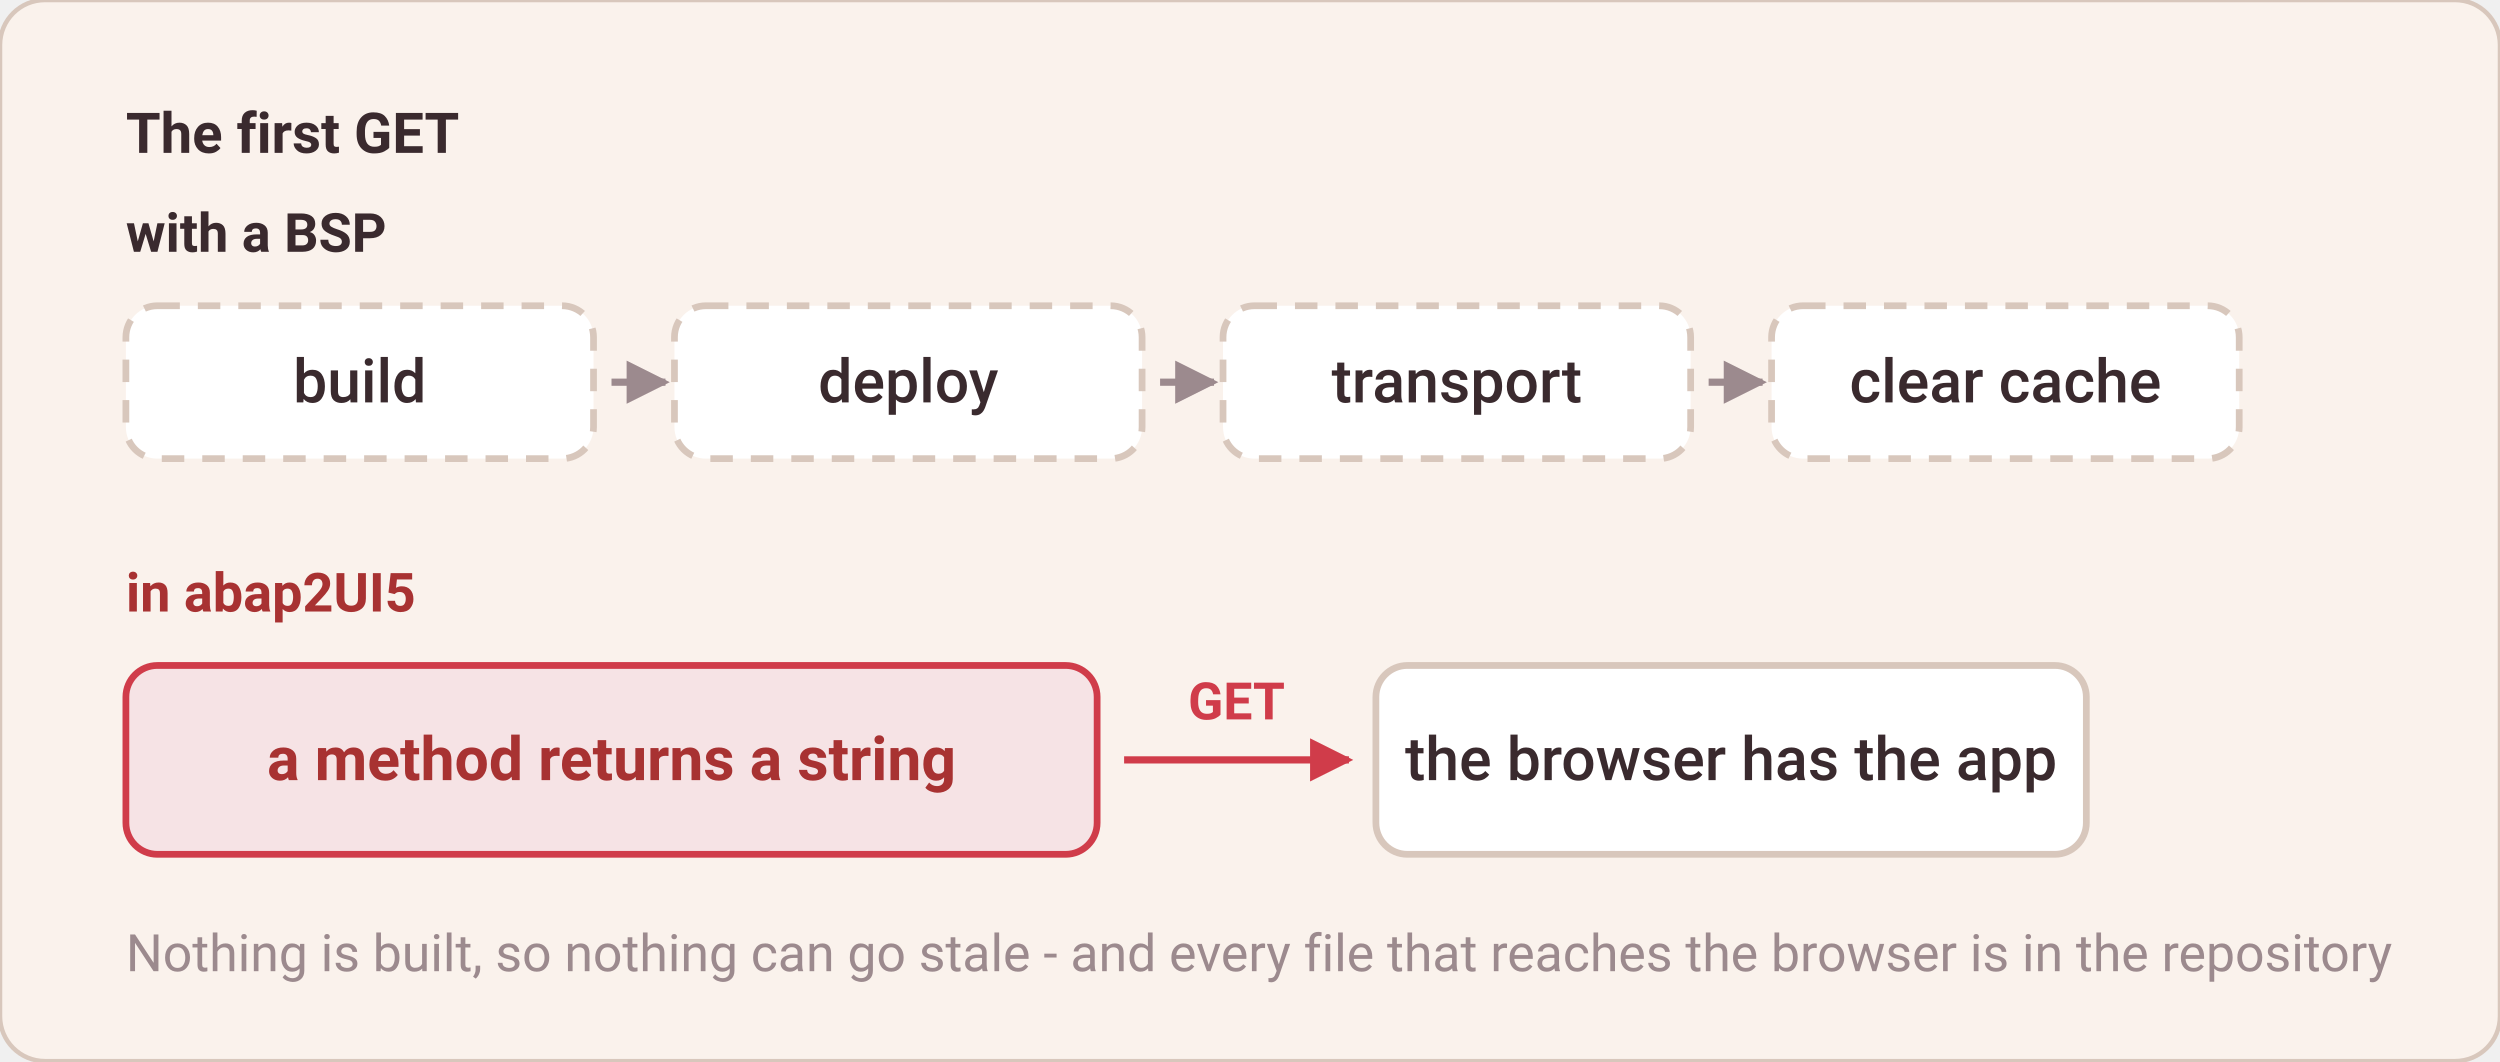
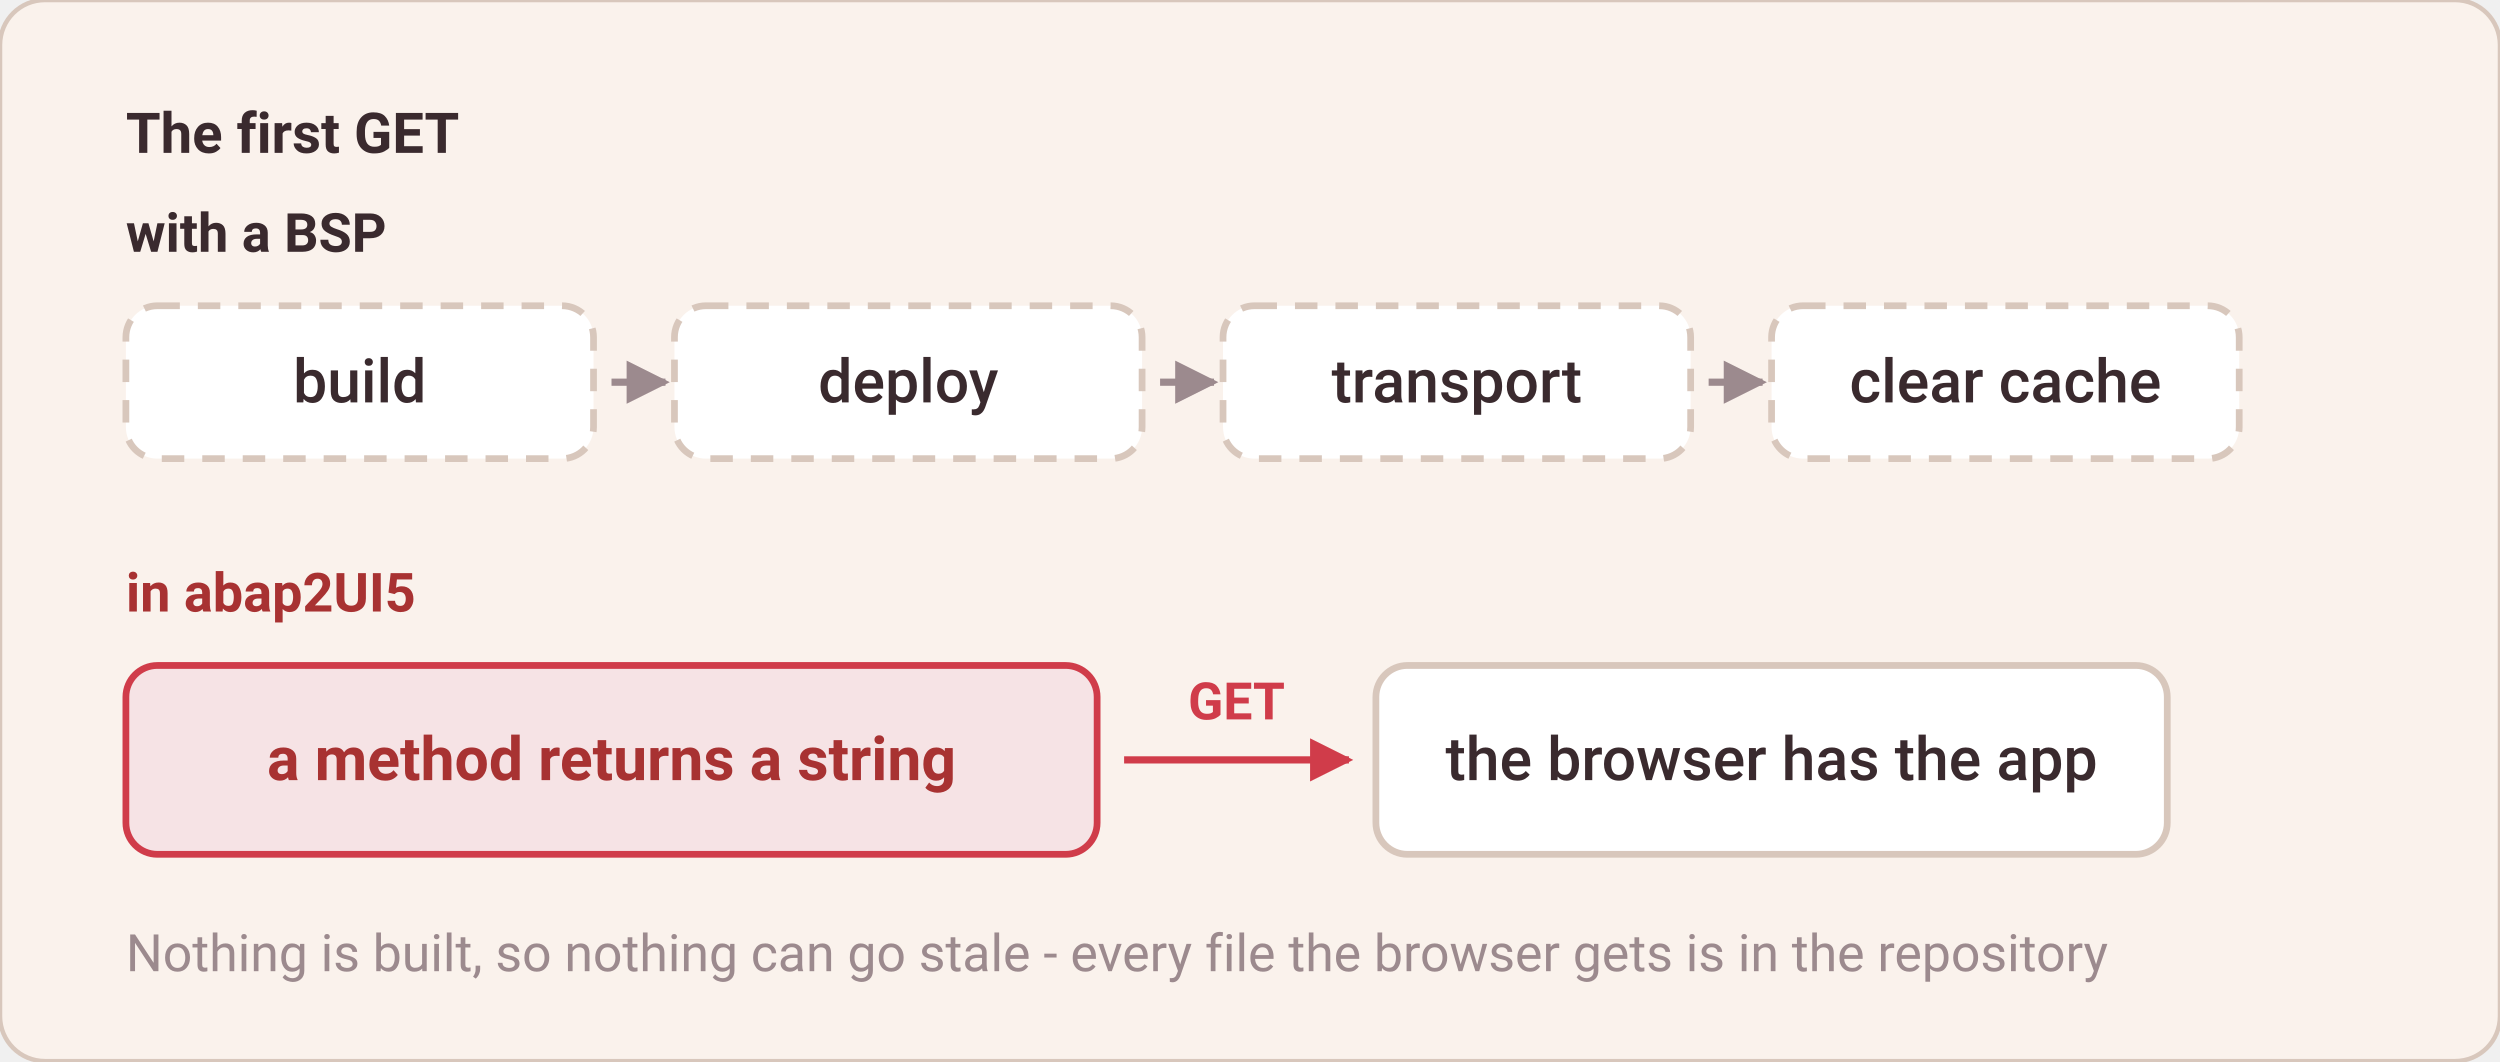
<svg xmlns="http://www.w3.org/2000/svg" viewBox="0 0 556 236" width="556" height="236" role="img">
  <style data-dark="">@media (prefers-color-scheme:dark){[fill="#FAF2EC"]{fill:#172033}[fill="#FFFFFF"]{fill:#0f1522}[fill="#3A2A2E"]{fill:#f1f4f9}[fill="#9C8A8E"]{fill:#9aa4b5}[fill="#F6E3E5"]{fill:#3a1d22}[fill="#D03C4A"]{fill:#f0606d}[fill="#A83232"]{fill:#ff8a95}[stroke="#D8C7BC"]{stroke:#34405a}[stroke="#9C8A8E"]{stroke:#6b778c}[stroke="#D03C4A"]{stroke:#f0606d}}</style>
  <defs>
    <marker id="am" viewBox="0 0 10 10" refX="9" refY="5" markerWidth="6" markerHeight="6" orient="auto">
      <path d="M0 0 L10 5 L0 10 z" fill="#9C8A8E" />
    </marker>
    <marker id="ar" viewBox="0 0 10 10" refX="9" refY="5" markerWidth="6" markerHeight="6" orient="auto">
      <path d="M0 0 L10 5 L0 10 z" fill="#D03C4A" />
    </marker>
  </defs>
  <rect width="556" height="236" rx="10" fill="#FAF2EC" stroke="#D8C7BC" />
  <text x="28" y="34" font-family="-apple-system,BlinkMacSystemFont,'Segoe UI',Roboto,'Helvetica Neue',Arial,sans-serif" font-size="12.5" fill="#3A2A2E" font-weight="700" text-anchor="start">The first GET</text>
  <text x="28" y="56" font-family="-apple-system,BlinkMacSystemFont,'Segoe UI',Roboto,'Helvetica Neue',Arial,sans-serif" font-size="12" fill="#3A2A2E" font-weight="600" text-anchor="start">with a BSP</text>
  <rect x="28" y="68" width="104" height="34" rx="7" fill="#FFFFFF" stroke="#D8C7BC" stroke-width="1.5" stroke-dasharray="5 4" />
  <text x="80.0" y="89.5" font-family="-apple-system,BlinkMacSystemFont,'Segoe UI',Roboto,'Helvetica Neue',Arial,sans-serif" font-size="13.5" font-weight="500" fill="#3A2A2E" text-anchor="middle">build</text>
  <line x1="136" y1="85" x2="148" y2="85" stroke="#9C8A8E" stroke-width="1.6" marker-end="url(#am)" />
  <rect x="150" y="68" width="104" height="34" rx="7" fill="#FFFFFF" stroke="#D8C7BC" stroke-width="1.5" stroke-dasharray="5 4" />
  <text x="202.0" y="89.5" font-family="-apple-system,BlinkMacSystemFont,'Segoe UI',Roboto,'Helvetica Neue',Arial,sans-serif" font-size="13.5" font-weight="500" fill="#3A2A2E" text-anchor="middle">deploy</text>
  <line x1="258" y1="85" x2="270" y2="85" stroke="#9C8A8E" stroke-width="1.6" marker-end="url(#am)" />
  <rect x="272" y="68" width="104" height="34" rx="7" fill="#FFFFFF" stroke="#D8C7BC" stroke-width="1.5" stroke-dasharray="5 4" />
  <text x="324.0" y="89.5" font-family="-apple-system,BlinkMacSystemFont,'Segoe UI',Roboto,'Helvetica Neue',Arial,sans-serif" font-size="13.5" font-weight="500" fill="#3A2A2E" text-anchor="middle">transport</text>
  <line x1="380" y1="85" x2="392" y2="85" stroke="#9C8A8E" stroke-width="1.6" marker-end="url(#am)" />
  <rect x="394" y="68" width="104" height="34" rx="7" fill="#FFFFFF" stroke="#D8C7BC" stroke-width="1.5" stroke-dasharray="5 4" />
  <text x="446.0" y="89.5" font-family="-apple-system,BlinkMacSystemFont,'Segoe UI',Roboto,'Helvetica Neue',Arial,sans-serif" font-size="13.5" font-weight="500" fill="#3A2A2E" text-anchor="middle">clear cache</text>
  <text x="28" y="136" font-family="-apple-system,BlinkMacSystemFont,'Segoe UI',Roboto,'Helvetica Neue',Arial,sans-serif" font-size="12" fill="#A83232" font-weight="600" text-anchor="start">in abap2UI5</text>
  <rect x="28" y="148" width="216" height="42" rx="7" fill="#F6E3E5" stroke="#D03C4A" stroke-width="1.5" />
  <text x="136.0" y="173.5" font-family="-apple-system,BlinkMacSystemFont,'Segoe UI',Roboto,'Helvetica Neue',Arial,sans-serif" font-size="13.5" font-weight="600" fill="#A83232" text-anchor="middle">a method returns a string</text>
  <line x1="250" y1="169" x2="300" y2="169" stroke="#D03C4A" stroke-width="1.6" marker-end="url(#ar)" />
  <text x="275.0" y="160.0" font-family="-apple-system,BlinkMacSystemFont,'Segoe UI',Roboto,'Helvetica Neue',Arial,sans-serif" font-size="11.5" fill="#D03C4A" text-anchor="middle" font-weight="600">GET</text>
-   <rect x="306" y="148" width="158" height="42" rx="7" fill="#FFFFFF" stroke="#D8C7BC" stroke-width="1.5" />
-   <text x="385.0" y="173.5" font-family="-apple-system,BlinkMacSystemFont,'Segoe UI',Roboto,'Helvetica Neue',Arial,sans-serif" font-size="13.5" font-weight="500" fill="#3A2A2E" text-anchor="middle">the browser has the app</text>
-   <text x="28" y="216" font-family="-apple-system,BlinkMacSystemFont,'Segoe UI',Roboto,'Helvetica Neue',Arial,sans-serif" font-size="11.5" fill="#9C8A8E" font-weight="400" text-anchor="start">Nothing is built, so nothing can go stale - and every file that reaches the browser is in the repository</text>
+   <rect x="306" y="148" width="176" height="42" rx="7" fill="#FFFFFF" stroke="#D8C7BC" stroke-width="1.5" />
+   <text x="394.0" y="173.5" font-family="-apple-system,BlinkMacSystemFont,'Segoe UI',Roboto,'Helvetica Neue',Arial,sans-serif" font-size="13.5" font-weight="500" fill="#3A2A2E" text-anchor="middle">the browser has the app</text>
+   <text x="28" y="216" font-family="-apple-system,BlinkMacSystemFont,'Segoe UI',Roboto,'Helvetica Neue',Arial,sans-serif" font-size="11.5" fill="#9C8A8E" font-weight="400" text-anchor="start">Nothing is built, so nothing can go stale - every file the browser gets is in the repository</text>
</svg>
